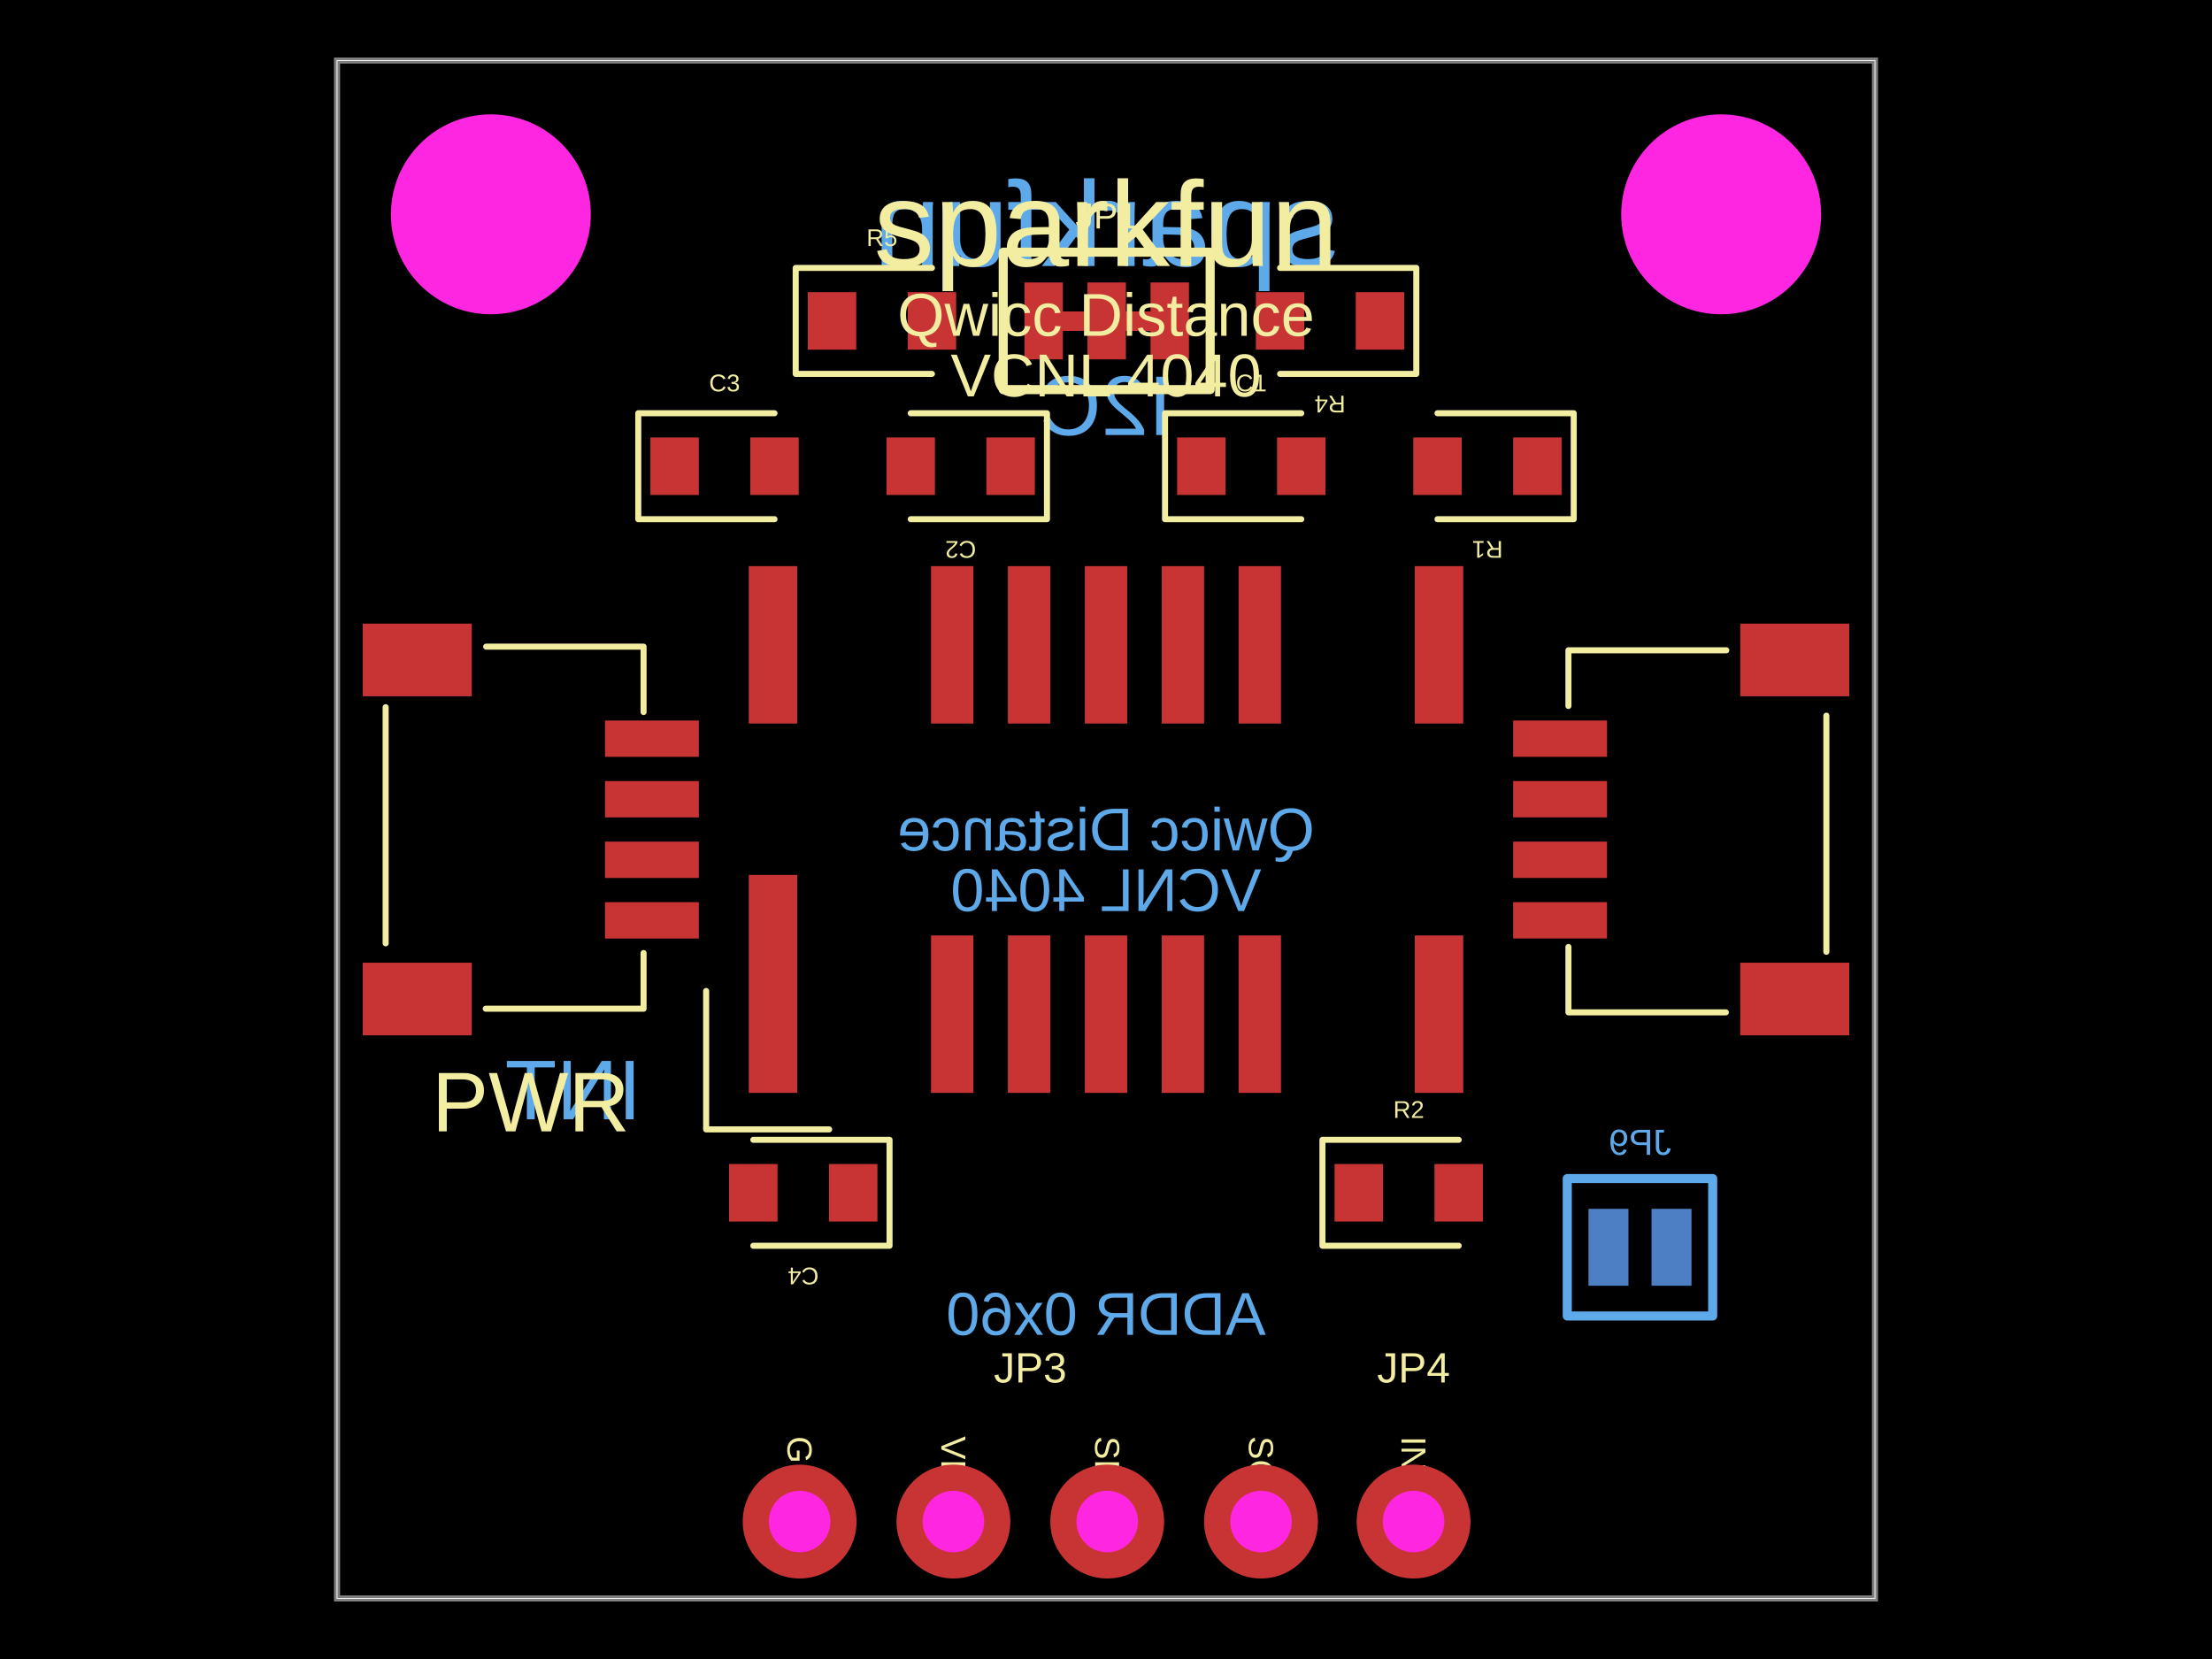
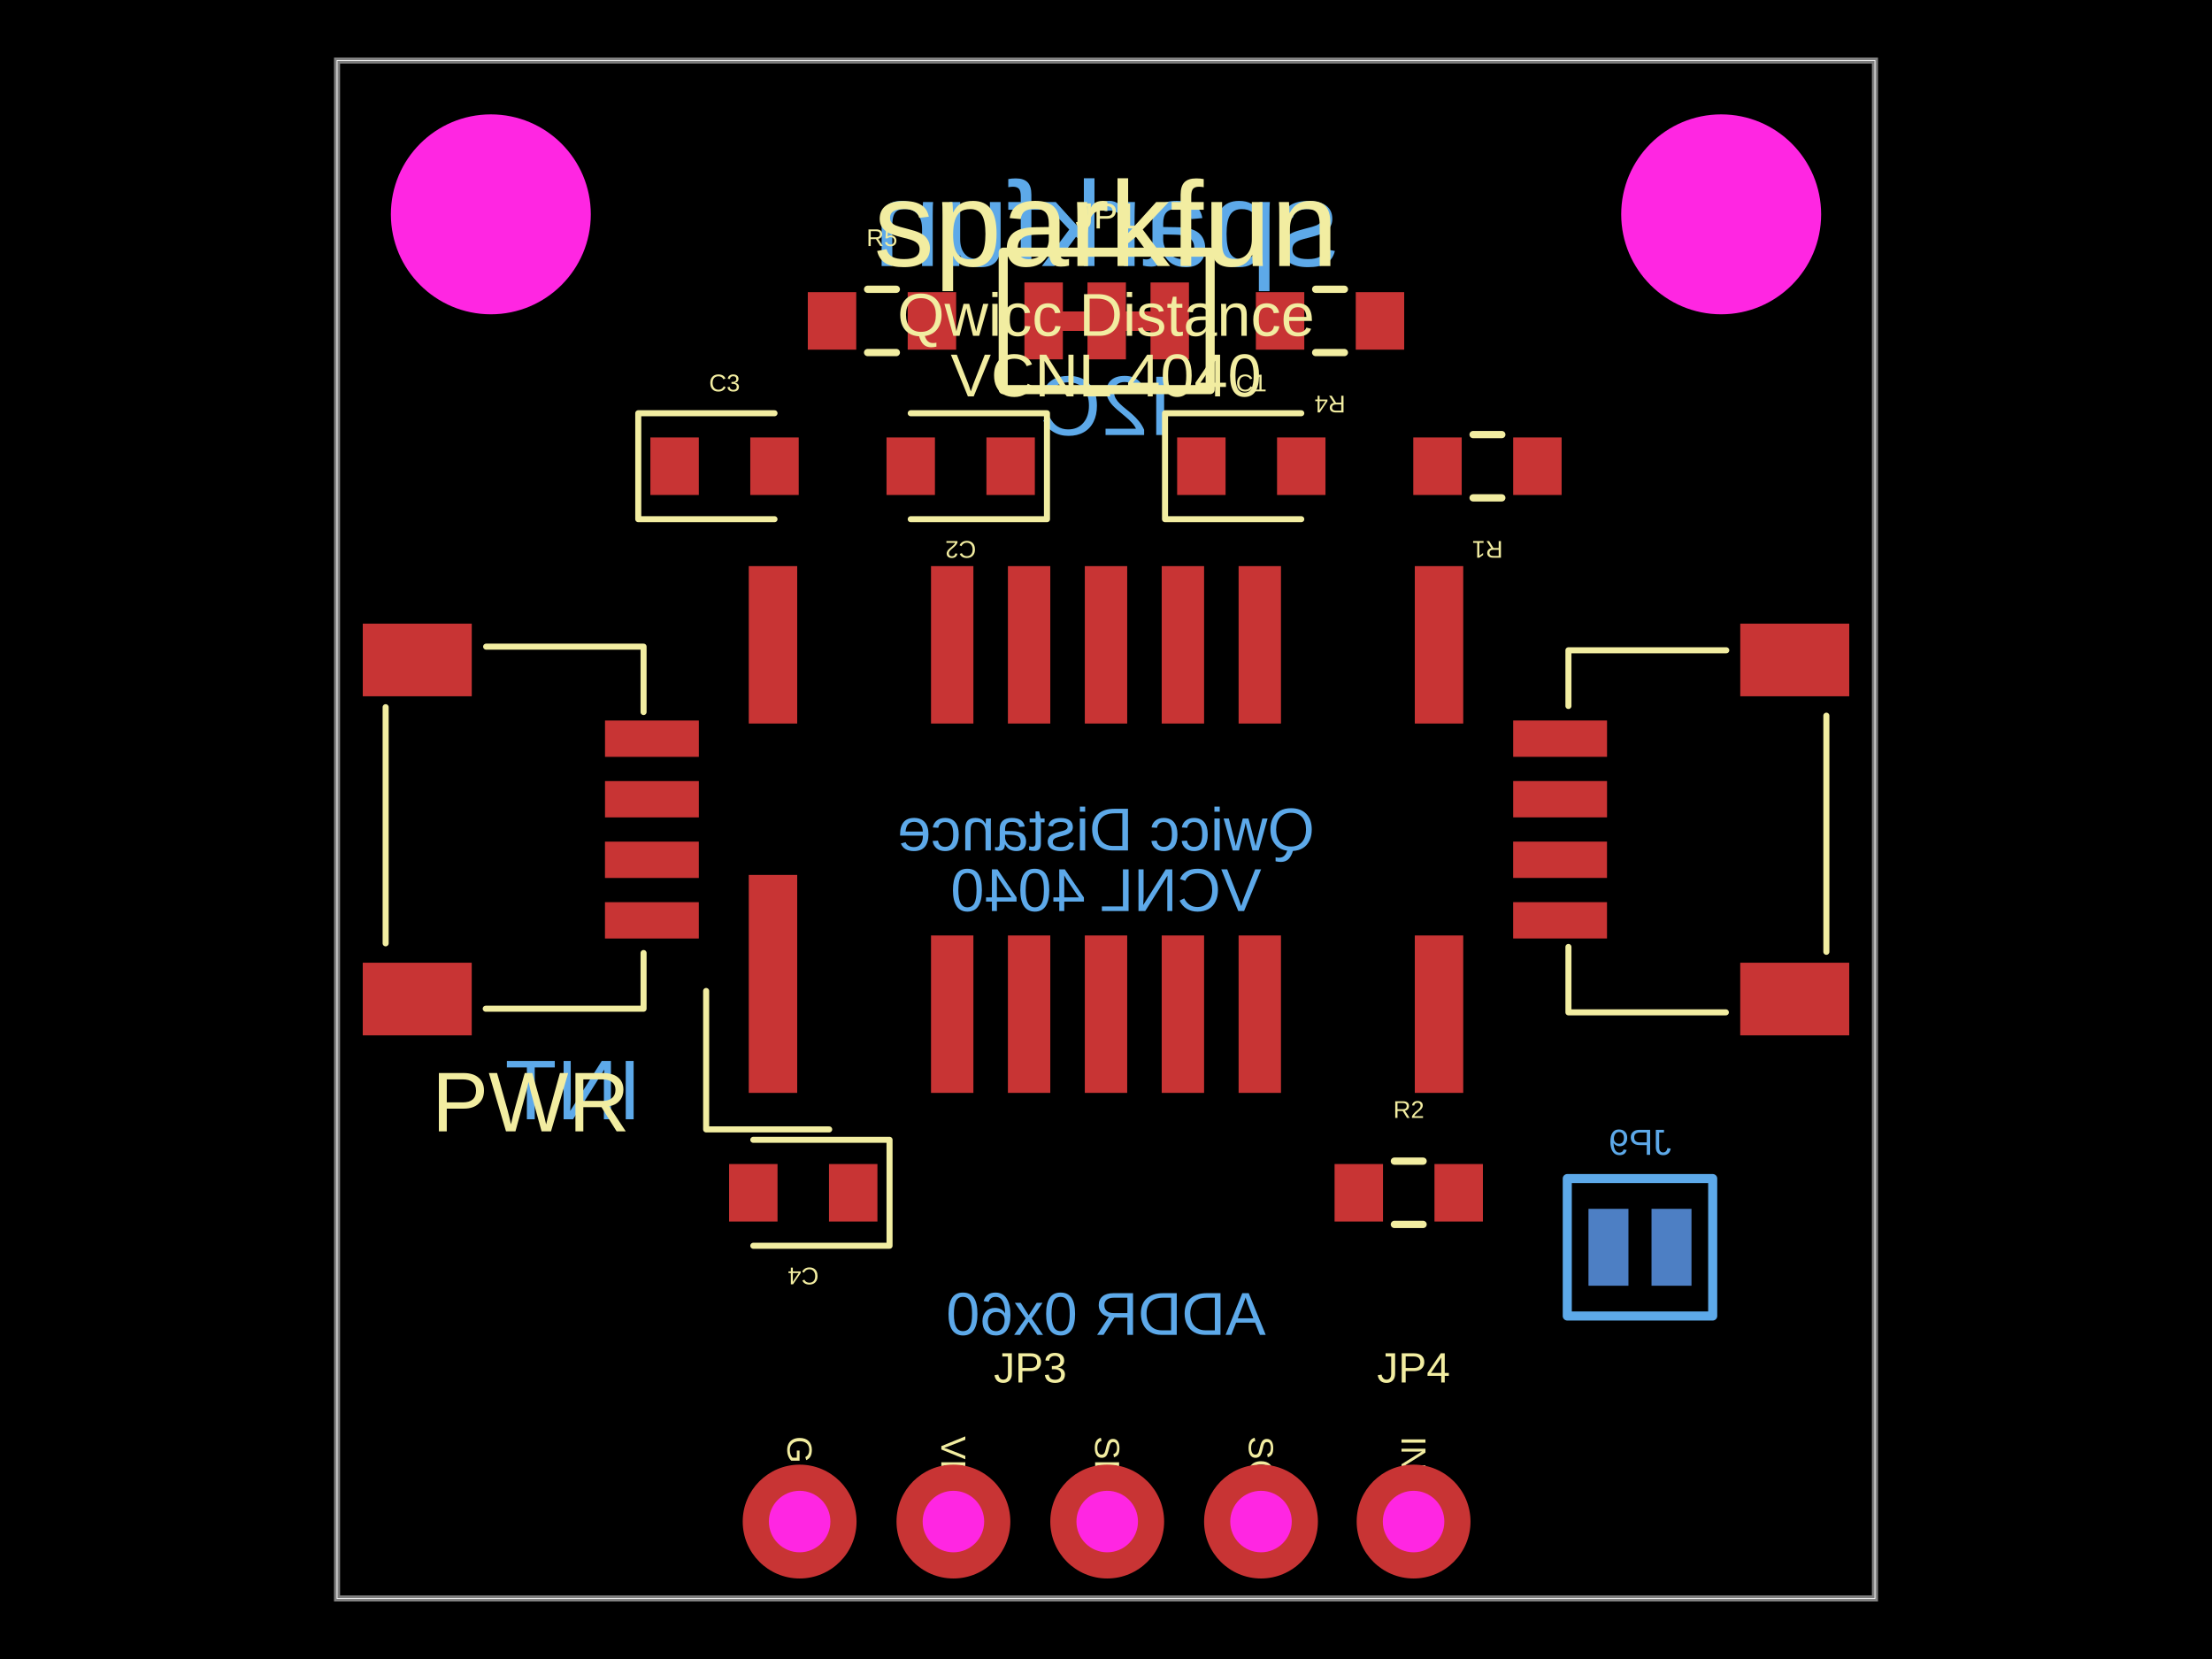
- <svg xmlns="http://www.w3.org/2000/svg" width="800" height="600" data-software-used-string="@tscircuit/core@0.0.862">
+ <svg xmlns="http://www.w3.org/2000/svg" width="800" height="600">
  <style />
  <rect class="boundary" x="0" y="0" fill="#000" width="800" height="600" data-type="pcb_background" data-pcb-layer="global" />
  <rect class="pcb-boundary" fill="none" stroke="#fff" stroke-width="0.3" x="121.898" y="21.898" width="556.204" height="556.204" data-type="pcb_boundary" data-pcb-layer="global" />
+   <path class="pcb-board" d="M 121.898 578.102 L 678.102 578.102 L 678.102 21.898 L 121.898 21.898 Z" fill="none" stroke="rgba(255, 255, 255, 0.5)" stroke-width="2.19" data-type="pcb_board" data-pcb-layer="board" />
  <rect class="pcb-pad" fill="rgb(77, 127, 196)" x="597.295" y="437.19" width="14.461" height="27.81" data-type="pcb_smtpad" data-pcb-layer="bottom" />
  <rect class="pcb-pad" fill="rgb(77, 127, 196)" x="574.491" y="437.19" width="14.461" height="27.81" data-type="pcb_smtpad" data-pcb-layer="bottom" />
-   <path class="pcb-silkscreen pcb-silkscreen-bottom" d="M 619.42 475.949 L 566.826 475.949 L 566.826 426.241 L 619.42 426.241 L 619.42 475.949 Z" fill="none" stroke="#5da9e9" stroke-width="3.285" stroke-linecap="round" stroke-linejoin="round" data-pcb-component-id="pcb_component_10" data-pcb-silkscreen-path-id="pcb_silkscreen_path_10" data-type="pcb_silkscreen_path" data-pcb-layer="bottom" />
-   <text x="0" y="0" dx="0" dy="0" fill="#5da9e9" font-family="Arial, sans-serif" font-size="13.139" text-anchor="middle" dominant-baseline="central" transform="matrix(-1,0,0,1,593.1234,413.1022)" class="pcb-silkscreen-text pcb-silkscreen-bottom" data-pcb-silkscreen-text-id="pcb_component_10" stroke="none" data-type="pcb_silkscreen_text" data-pcb-layer="bottom">JP9</text>
-   <text x="0" y="0" dx="0" dy="0" fill="#5da9e9" font-family="Arial, sans-serif" font-size="43.796" text-anchor="middle" dominant-baseline="central" transform="matrix(-1,0,0,1,400,81.0219)" class="pcb-silkscreen-text pcb-silkscreen-bottom" data-pcb-silkscreen-text-id="null" stroke="none" data-type="pcb_silkscreen_text" data-pcb-layer="bottom">sparkfun</text>
-   <text x="0" y="0" dx="0" dy="0" fill="#5da9e9" font-family="Arial, sans-serif" font-size="30.657" text-anchor="middle" dominant-baseline="central" transform="matrix(-1,0,0,1,400,146.7153)" class="pcb-silkscreen-text pcb-silkscreen-bottom" data-pcb-silkscreen-text-id="null" stroke="none" data-type="pcb_silkscreen_text" data-pcb-layer="bottom">I2C</text>
-   <text x="0" y="0" dx="0" dy="0" fill="#5da9e9" font-family="Arial, sans-serif" font-size="30.657" text-anchor="middle" dominant-baseline="central" transform="matrix(-1,0,0,1,207.2993,394.1606)" class="pcb-silkscreen-text pcb-silkscreen-bottom" data-pcb-silkscreen-text-id="null" stroke="none" data-type="pcb_silkscreen_text" data-pcb-layer="bottom">INT</text>
-   <text x="0" y="0" dx="0" dy="0" fill="#5da9e9" font-family="Arial, sans-serif" font-size="21.898" text-anchor="middle" dominant-baseline="central" transform="matrix(-1,0,0,1,400,300)" class="pcb-silkscreen-text pcb-silkscreen-bottom" data-pcb-silkscreen-text-id="null" stroke="none" data-type="pcb_silkscreen_text" data-pcb-layer="bottom">Qwicc Distance</text>
-   <text x="0" y="0" dx="0" dy="0" fill="#5da9e9" font-family="Arial, sans-serif" font-size="21.898" text-anchor="middle" dominant-baseline="central" transform="matrix(-1,0,0,1,400,321.8978)" class="pcb-silkscreen-text pcb-silkscreen-bottom" data-pcb-silkscreen-text-id="null" stroke="none" data-type="pcb_silkscreen_text" data-pcb-layer="bottom">VCNL 4040</text>
-   <text x="0" y="0" dx="0" dy="0" fill="#5da9e9" font-family="Arial, sans-serif" font-size="21.898" text-anchor="middle" dominant-baseline="central" transform="matrix(-1,0,0,1,400,475.1825)" class="pcb-silkscreen-text pcb-silkscreen-bottom" data-pcb-silkscreen-text-id="null" stroke="none" data-type="pcb_silkscreen_text" data-pcb-layer="bottom">ADDR 0x60</text>
-   <path class="pcb-board" d="M 121.898 578.102 L 678.102 578.102 L 678.102 21.898 L 121.898 21.898 Z" fill="none" stroke="rgba(255, 255, 255, 0.5)" stroke-width="2.19" data-type="pcb_board" data-pcb-layer="board" />
+   <path class="pcb-silkscreen pcb-silkscreen-bottom" d="M 619.42 475.949 L 566.826 475.949 L 566.826 426.241 L 619.42 426.241 L 619.42 475.949 Z" fill="none" stroke="#5da9e9" stroke-width="3.285" stroke-linecap="round" stroke-linejoin="round" data-pcb-component-id="pcb_component_10" data-pcb-silkscreen-path-id="pcb_silkscreen_path_14" data-type="pcb_silkscreen_path" data-pcb-layer="bottom" />
+   <text x="0" y="0" dx="0" dy="0" fill="#5da9e9" font-family="Arial, sans-serif" font-size="13.139" text-anchor="middle" dominant-baseline="central" transform="matrix(-1,0,0,1,593.1234,413.1022)" class="pcb-silkscreen-text pcb-silkscreen-bottom" data-pcb-silkscreen-text-id="pcb_silkscreen_text_9" stroke="none" data-type="pcb_silkscreen_text" data-pcb-layer="bottom">JP9</text>
+   <text x="0" y="0" dx="0" dy="0" fill="#5da9e9" font-family="Arial, sans-serif" font-size="43.796" text-anchor="middle" dominant-baseline="central" transform="matrix(-1,0,0,1,400,81.0219)" class="pcb-silkscreen-text pcb-silkscreen-bottom" data-pcb-silkscreen-text-id="pcb_silkscreen_text_18" stroke="none" data-type="pcb_silkscreen_text" data-pcb-layer="bottom">sparkfun</text>
+   <text x="0" y="0" dx="0" dy="0" fill="#5da9e9" font-family="Arial, sans-serif" font-size="30.657" text-anchor="middle" dominant-baseline="central" transform="matrix(-1,0,0,1,400,146.7153)" class="pcb-silkscreen-text pcb-silkscreen-bottom" data-pcb-silkscreen-text-id="pcb_silkscreen_text_22" stroke="none" data-type="pcb_silkscreen_text" data-pcb-layer="bottom">I2C</text>
+   <text x="0" y="0" dx="0" dy="0" fill="#5da9e9" font-family="Arial, sans-serif" font-size="30.657" text-anchor="middle" dominant-baseline="central" transform="matrix(-1,0,0,1,207.2993,394.1606)" class="pcb-silkscreen-text pcb-silkscreen-bottom" data-pcb-silkscreen-text-id="pcb_silkscreen_text_23" stroke="none" data-type="pcb_silkscreen_text" data-pcb-layer="bottom">INT</text>
+   <text x="0" y="0" dx="0" dy="0" fill="#5da9e9" font-family="Arial, sans-serif" font-size="21.898" text-anchor="middle" dominant-baseline="central" transform="matrix(-1,0,0,1,400,300)" class="pcb-silkscreen-text pcb-silkscreen-bottom" data-pcb-silkscreen-text-id="pcb_silkscreen_text_24" stroke="none" data-type="pcb_silkscreen_text" data-pcb-layer="bottom">Qwicc Distance</text>
+   <text x="0" y="0" dx="0" dy="0" fill="#5da9e9" font-family="Arial, sans-serif" font-size="21.898" text-anchor="middle" dominant-baseline="central" transform="matrix(-1,0,0,1,400,321.8978)" class="pcb-silkscreen-text pcb-silkscreen-bottom" data-pcb-silkscreen-text-id="pcb_silkscreen_text_25" stroke="none" data-type="pcb_silkscreen_text" data-pcb-layer="bottom">VCNL 4040</text>
+   <text x="0" y="0" dx="0" dy="0" fill="#5da9e9" font-family="Arial, sans-serif" font-size="21.898" text-anchor="middle" dominant-baseline="central" transform="matrix(-1,0,0,1,400,475.1825)" class="pcb-silkscreen-text pcb-silkscreen-bottom" data-pcb-silkscreen-text-id="pcb_silkscreen_text_26" stroke="none" data-type="pcb_silkscreen_text" data-pcb-layer="bottom">ADDR 0x60</text>
  <rect class="pcb-pad" fill="rgb(200, 52, 52)" x="270.8" y="316.426" width="17.518" height="78.832" data-type="pcb_smtpad" data-pcb-layer="top" />
  <rect class="pcb-pad" fill="rgb(200, 52, 52)" x="336.715" y="338.321" width="15.328" height="56.934" data-type="pcb_smtpad" data-pcb-layer="top" />
  <rect class="pcb-pad" fill="rgb(200, 52, 52)" x="364.526" y="338.321" width="15.328" height="56.934" data-type="pcb_smtpad" data-pcb-layer="top" />
  <rect class="pcb-pad" fill="rgb(200, 52, 52)" x="392.336" y="338.321" width="15.328" height="56.934" data-type="pcb_smtpad" data-pcb-layer="top" />
  <rect class="pcb-pad" fill="rgb(200, 52, 52)" x="420.146" y="338.321" width="15.328" height="56.934" data-type="pcb_smtpad" data-pcb-layer="top" />
  <rect class="pcb-pad" fill="rgb(200, 52, 52)" x="447.956" y="338.321" width="15.328" height="56.934" data-type="pcb_smtpad" data-pcb-layer="top" />
  <rect class="pcb-pad" fill="rgb(200, 52, 52)" x="511.681" y="338.321" width="17.518" height="56.934" data-type="pcb_smtpad" data-pcb-layer="top" />
  <rect class="pcb-pad" fill="rgb(200, 52, 52)" x="511.681" y="204.742" width="17.518" height="56.934" data-type="pcb_smtpad" data-pcb-layer="top" />
  <rect class="pcb-pad" fill="rgb(200, 52, 52)" x="447.956" y="204.742" width="15.328" height="56.934" data-type="pcb_smtpad" data-pcb-layer="top" />
  <rect class="pcb-pad" fill="rgb(200, 52, 52)" x="420.146" y="204.742" width="15.328" height="56.934" data-type="pcb_smtpad" data-pcb-layer="top" />
  <rect class="pcb-pad" fill="rgb(200, 52, 52)" x="392.336" y="204.742" width="15.328" height="56.934" data-type="pcb_smtpad" data-pcb-layer="top" />
  <rect class="pcb-pad" fill="rgb(200, 52, 52)" x="364.526" y="204.742" width="15.328" height="56.934" data-type="pcb_smtpad" data-pcb-layer="top" />
  <rect class="pcb-pad" fill="rgb(200, 52, 52)" x="336.715" y="204.742" width="15.328" height="56.934" data-type="pcb_smtpad" data-pcb-layer="top" />
  <rect class="pcb-pad" fill="rgb(200, 52, 52)" x="270.8" y="204.742" width="17.518" height="56.934" data-type="pcb_smtpad" data-pcb-layer="top" />
  <rect class="pcb-pad" fill="rgb(200, 52, 52)" x="425.73" y="158.212" width="17.518" height="20.803" data-type="pcb_smtpad" data-pcb-layer="top" />
  <rect class="pcb-pad" fill="rgb(200, 52, 52)" x="461.861" y="158.212" width="17.518" height="20.803" data-type="pcb_smtpad" data-pcb-layer="top" />
  <rect class="pcb-pad" fill="rgb(200, 52, 52)" x="356.752" y="158.212" width="17.518" height="20.803" data-type="pcb_smtpad" data-pcb-layer="top" />
  <rect class="pcb-pad" fill="rgb(200, 52, 52)" x="320.62" y="158.212" width="17.518" height="20.803" data-type="pcb_smtpad" data-pcb-layer="top" />
  <rect class="pcb-pad" fill="rgb(200, 52, 52)" x="235.219" y="158.212" width="17.518" height="20.803" data-type="pcb_smtpad" data-pcb-layer="top" />
  <rect class="pcb-pad" fill="rgb(200, 52, 52)" x="271.35" y="158.212" width="17.518" height="20.803" data-type="pcb_smtpad" data-pcb-layer="top" />
  <rect class="pcb-pad" fill="rgb(200, 52, 52)" x="299.818" y="420.985" width="17.518" height="20.803" data-type="pcb_smtpad" data-pcb-layer="top" />
  <rect class="pcb-pad" fill="rgb(200, 52, 52)" x="263.686" y="420.985" width="17.518" height="20.803" data-type="pcb_smtpad" data-pcb-layer="top" />
  <rect class="pcb-pad" fill="rgb(200, 52, 52)" x="547.263" y="158.212" width="17.518" height="20.803" data-type="pcb_smtpad" data-pcb-layer="top" />
  <rect class="pcb-pad" fill="rgb(200, 52, 52)" x="511.131" y="158.212" width="17.518" height="20.803" data-type="pcb_smtpad" data-pcb-layer="top" />
  <rect class="pcb-pad" fill="rgb(200, 52, 52)" x="482.664" y="420.985" width="17.518" height="20.803" data-type="pcb_smtpad" data-pcb-layer="top" />
  <rect class="pcb-pad" fill="rgb(200, 52, 52)" x="518.796" y="420.985" width="17.518" height="20.803" data-type="pcb_smtpad" data-pcb-layer="top" />
  <rect class="pcb-pad" fill="rgb(200, 52, 52)" x="490.328" y="105.657" width="17.518" height="20.803" data-type="pcb_smtpad" data-pcb-layer="top" />
  <rect class="pcb-pad" fill="rgb(200, 52, 52)" x="454.197" y="105.657" width="17.518" height="20.803" data-type="pcb_smtpad" data-pcb-layer="top" />
  <rect class="pcb-pad" fill="rgb(200, 52, 52)" x="292.153" y="105.657" width="17.518" height="20.803" data-type="pcb_smtpad" data-pcb-layer="top" />
  <rect class="pcb-pad" fill="rgb(200, 52, 52)" x="328.285" y="105.657" width="17.518" height="20.803" data-type="pcb_smtpad" data-pcb-layer="top" />
  <rect class="pcb-pad" fill="rgb(200, 52, 52)" x="370.493" y="102.153" width="13.905" height="27.81" data-type="pcb_smtpad" data-pcb-layer="top" />
  <rect class="pcb-pad" fill="rgb(200, 52, 52)" x="393.297" y="102.153" width="13.905" height="27.81" data-type="pcb_smtpad" data-pcb-layer="top" />
  <rect class="pcb-pad" fill="rgb(200, 52, 52)" x="416.101" y="102.153" width="13.905" height="27.81" data-type="pcb_smtpad" data-pcb-layer="top" />
  <path class="pcb-trace" stroke="rgb(200, 52, 52)" fill="none" d="M 384.398 116.058 L 393.297 116.058" stroke-width="6.953" stroke-linecap="round" stroke-linejoin="round" shape-rendering="crispEdges" data-type="pcb_trace" data-pcb-layer="top" />
  <path class="pcb-trace" stroke="rgb(200, 52, 52)" fill="none" d="M 407.202 116.058 L 416.101 116.058" stroke-width="6.953" stroke-linecap="round" stroke-linejoin="round" shape-rendering="crispEdges" data-type="pcb_trace" data-pcb-layer="top" />
  <rect class="pcb-pad" fill="rgb(200, 52, 52)" x="547.251" y="304.377" width="33.942" height="13.139" data-type="pcb_smtpad" data-pcb-layer="top" />
  <rect class="pcb-pad" fill="rgb(200, 52, 52)" x="547.251" y="326.275" width="33.942" height="13.139" data-type="pcb_smtpad" data-pcb-layer="top" />
  <rect class="pcb-pad" fill="rgb(200, 52, 52)" x="547.262" y="260.576" width="33.942" height="13.139" data-type="pcb_smtpad" data-pcb-layer="top" />
  <rect class="pcb-pad" fill="rgb(200, 52, 52)" x="547.262" y="282.473" width="33.942" height="13.139" data-type="pcb_smtpad" data-pcb-layer="top" />
  <rect class="pcb-pad" fill="rgb(200, 52, 52)" x="629.38" y="348.177" width="39.416" height="26.277" data-type="pcb_smtpad" data-pcb-layer="top" />
  <rect class="pcb-pad" fill="rgb(200, 52, 52)" x="629.391" y="225.545" width="39.416" height="26.277" data-type="pcb_smtpad" data-pcb-layer="top" />
  <rect class="pcb-pad" fill="rgb(200, 52, 52)" x="218.807" y="282.485" width="33.942" height="13.139" data-type="pcb_smtpad" data-pcb-layer="top" />
  <rect class="pcb-pad" fill="rgb(200, 52, 52)" x="218.807" y="260.587" width="33.942" height="13.139" data-type="pcb_smtpad" data-pcb-layer="top" />
  <rect class="pcb-pad" fill="rgb(200, 52, 52)" x="218.796" y="326.286" width="33.942" height="13.139" data-type="pcb_smtpad" data-pcb-layer="top" />
  <rect class="pcb-pad" fill="rgb(200, 52, 52)" x="218.796" y="304.388" width="33.942" height="13.139" data-type="pcb_smtpad" data-pcb-layer="top" />
  <rect class="pcb-pad" fill="rgb(200, 52, 52)" x="131.204" y="225.545" width="39.416" height="26.277" data-type="pcb_smtpad" data-pcb-layer="top" />
  <rect class="pcb-pad" fill="rgb(200, 52, 52)" x="131.193" y="348.177" width="39.416" height="26.277" data-type="pcb_smtpad" data-pcb-layer="top" />
  <path class="pcb-silkscreen pcb-silkscreen-top" d="M 255.387 358.401 L 255.387 408.46 L 299.883 408.46" fill="none" stroke="#f2eda1" stroke-width="2.19" stroke-linecap="round" stroke-linejoin="round" data-pcb-component-id="pcb_component_0" data-pcb-silkscreen-path-id="pcb_silkscreen_path_0" data-type="pcb_silkscreen_path" data-pcb-layer="top" />
  <path class="pcb-silkscreen pcb-silkscreen-top" d="M 470.62 149.453 L 421.35 149.453 L 421.35 187.774 L 470.62 187.774" fill="none" stroke="#f2eda1" stroke-width="2.19" stroke-linecap="round" stroke-linejoin="round" data-pcb-component-id="pcb_component_1" data-pcb-silkscreen-path-id="pcb_silkscreen_path_1" data-type="pcb_silkscreen_path" data-pcb-layer="top" />
-   <text x="0" y="0" dx="0" dy="0" fill="#f2eda1" font-family="Arial, sans-serif" font-size="8.759" text-anchor="middle" dominant-baseline="central" transform="matrix(1,0,0,1,452.5547,138.5036)" class="pcb-silkscreen-text pcb-silkscreen-top" data-pcb-silkscreen-text-id="pcb_component_1" stroke="none" data-type="pcb_silkscreen_text" data-pcb-layer="top">C1</text>
+   <text x="0" y="0" dx="0" dy="0" fill="#f2eda1" font-family="Arial, sans-serif" font-size="8.759" text-anchor="middle" dominant-baseline="central" transform="matrix(1,0,0,1,452.5547,138.5036)" class="pcb-silkscreen-text pcb-silkscreen-top" data-pcb-silkscreen-text-id="pcb_silkscreen_text_0" stroke="none" data-type="pcb_silkscreen_text" data-pcb-layer="top">C1</text>
  <path class="pcb-silkscreen pcb-silkscreen-top" d="M 329.38 187.774 L 378.65 187.774 L 378.65 149.453 L 329.38 149.453" fill="none" stroke="#f2eda1" stroke-width="2.19" stroke-linecap="round" stroke-linejoin="round" data-pcb-component-id="pcb_component_2" data-pcb-silkscreen-path-id="pcb_silkscreen_path_2" data-type="pcb_silkscreen_path" data-pcb-layer="top" />
-   <text x="0" y="0" dx="0" dy="0" fill="#f2eda1" font-family="Arial, sans-serif" font-size="8.759" text-anchor="middle" dominant-baseline="central" transform="matrix(-1,-1.2246467991473532e-16,1.2246467991473532e-16,-1,347.4453,198.7226)" class="pcb-silkscreen-text pcb-silkscreen-top" data-pcb-silkscreen-text-id="pcb_component_2" stroke="none" data-type="pcb_silkscreen_text" data-pcb-layer="top">C2</text>
+   <text x="0" y="0" dx="0" dy="0" fill="#f2eda1" font-family="Arial, sans-serif" font-size="8.759" text-anchor="middle" dominant-baseline="central" transform="matrix(-1,-1.2246467991473532e-16,1.2246467991473532e-16,-1,347.4453,198.7226)" class="pcb-silkscreen-text pcb-silkscreen-top" data-pcb-silkscreen-text-id="pcb_silkscreen_text_1" stroke="none" data-type="pcb_silkscreen_text" data-pcb-layer="top">C2</text>
  <path class="pcb-silkscreen pcb-silkscreen-top" d="M 280.109 149.453 L 230.839 149.453 L 230.839 187.774 L 280.109 187.774" fill="none" stroke="#f2eda1" stroke-width="2.19" stroke-linecap="round" stroke-linejoin="round" data-pcb-component-id="pcb_component_3" data-pcb-silkscreen-path-id="pcb_silkscreen_path_3" data-type="pcb_silkscreen_path" data-pcb-layer="top" />
-   <text x="0" y="0" dx="0" dy="0" fill="#f2eda1" font-family="Arial, sans-serif" font-size="8.759" text-anchor="middle" dominant-baseline="central" transform="matrix(1,0,0,1,262.0438,138.5036)" class="pcb-silkscreen-text pcb-silkscreen-top" data-pcb-silkscreen-text-id="pcb_component_3" stroke="none" data-type="pcb_silkscreen_text" data-pcb-layer="top">C3</text>
+   <text x="0" y="0" dx="0" dy="0" fill="#f2eda1" font-family="Arial, sans-serif" font-size="8.759" text-anchor="middle" dominant-baseline="central" transform="matrix(1,0,0,1,262.0438,138.5036)" class="pcb-silkscreen-text pcb-silkscreen-top" data-pcb-silkscreen-text-id="pcb_silkscreen_text_2" stroke="none" data-type="pcb_silkscreen_text" data-pcb-layer="top">C3</text>
  <path class="pcb-silkscreen pcb-silkscreen-top" d="M 272.445 450.547 L 321.715 450.547 L 321.715 412.226 L 272.445 412.226" fill="none" stroke="#f2eda1" stroke-width="2.19" stroke-linecap="round" stroke-linejoin="round" data-pcb-component-id="pcb_component_4" data-pcb-silkscreen-path-id="pcb_silkscreen_path_4" data-type="pcb_silkscreen_path" data-pcb-layer="top" />
-   <text x="0" y="0" dx="0" dy="0" fill="#f2eda1" font-family="Arial, sans-serif" font-size="8.759" text-anchor="middle" dominant-baseline="central" transform="matrix(-1,-1.2246467991473532e-16,1.2246467991473532e-16,-1,290.5109,461.4964)" class="pcb-silkscreen-text pcb-silkscreen-top" data-pcb-silkscreen-text-id="pcb_component_4" stroke="none" data-type="pcb_silkscreen_text" data-pcb-layer="top">C4</text>
-   <path class="pcb-silkscreen pcb-silkscreen-top" d="M 519.891 187.774 L 569.161 187.774 L 569.161 149.453 L 519.891 149.453" fill="none" stroke="#f2eda1" stroke-width="2.19" stroke-linecap="round" stroke-linejoin="round" data-pcb-component-id="pcb_component_5" data-pcb-silkscreen-path-id="pcb_silkscreen_path_5" data-type="pcb_silkscreen_path" data-pcb-layer="top" />
-   <text x="0" y="0" dx="0" dy="0" fill="#f2eda1" font-family="Arial, sans-serif" font-size="8.759" text-anchor="middle" dominant-baseline="central" transform="matrix(-1,-1.2246467991473532e-16,1.2246467991473532e-16,-1,537.9562,198.7226)" class="pcb-silkscreen-text pcb-silkscreen-top" data-pcb-silkscreen-text-id="pcb_component_5" stroke="none" data-type="pcb_silkscreen_text" data-pcb-layer="top">R1</text>
-   <path class="pcb-silkscreen pcb-silkscreen-top" d="M 527.555 412.226 L 478.285 412.226 L 478.285 450.547 L 527.555 450.547" fill="none" stroke="#f2eda1" stroke-width="2.19" stroke-linecap="round" stroke-linejoin="round" data-pcb-component-id="pcb_component_6" data-pcb-silkscreen-path-id="pcb_silkscreen_path_6" data-type="pcb_silkscreen_path" data-pcb-layer="top" />
-   <text x="0" y="0" dx="0" dy="0" fill="#f2eda1" font-family="Arial, sans-serif" font-size="8.759" text-anchor="middle" dominant-baseline="central" transform="matrix(1,0,0,1,509.4891,401.2774)" class="pcb-silkscreen-text pcb-silkscreen-top" data-pcb-silkscreen-text-id="pcb_component_6" stroke="none" data-type="pcb_silkscreen_text" data-pcb-layer="top">R2</text>
-   <path class="pcb-silkscreen pcb-silkscreen-top" d="M 462.956 135.219 L 512.226 135.219 L 512.226 96.898 L 462.956 96.898" fill="none" stroke="#f2eda1" stroke-width="2.19" stroke-linecap="round" stroke-linejoin="round" data-pcb-component-id="pcb_component_7" data-pcb-silkscreen-path-id="pcb_silkscreen_path_7" data-type="pcb_silkscreen_path" data-pcb-layer="top" />
-   <text x="0" y="0" dx="0" dy="0" fill="#f2eda1" font-family="Arial, sans-serif" font-size="8.759" text-anchor="middle" dominant-baseline="central" transform="matrix(-1,-1.2246467991473532e-16,1.2246467991473532e-16,-1,481.0219,146.1679)" class="pcb-silkscreen-text pcb-silkscreen-top" data-pcb-silkscreen-text-id="pcb_component_7" stroke="none" data-type="pcb_silkscreen_text" data-pcb-layer="top">R4</text>
-   <path class="pcb-silkscreen pcb-silkscreen-top" d="M 337.044 96.898 L 287.774 96.898 L 287.774 135.219 L 337.044 135.219" fill="none" stroke="#f2eda1" stroke-width="2.19" stroke-linecap="round" stroke-linejoin="round" data-pcb-component-id="pcb_component_8" data-pcb-silkscreen-path-id="pcb_silkscreen_path_8" data-type="pcb_silkscreen_path" data-pcb-layer="top" />
-   <text x="0" y="0" dx="0" dy="0" fill="#f2eda1" font-family="Arial, sans-serif" font-size="8.759" text-anchor="middle" dominant-baseline="central" transform="matrix(1,0,0,1,318.9781,85.94891)" class="pcb-silkscreen-text pcb-silkscreen-top" data-pcb-silkscreen-text-id="pcb_component_8" stroke="none" data-type="pcb_silkscreen_text" data-pcb-layer="top">R5</text>
-   <path class="pcb-silkscreen pcb-silkscreen-top" d="M 362.828 140.912 L 437.671 140.912 L 437.671 91.204 L 362.828 91.204 L 362.828 140.912 Z" fill="none" stroke="#f2eda1" stroke-width="3.285" stroke-linecap="round" stroke-linejoin="round" data-pcb-component-id="pcb_component_9" data-pcb-silkscreen-path-id="pcb_silkscreen_path_9" data-type="pcb_silkscreen_path" data-pcb-layer="top" />
-   <text x="0" y="0" dx="0" dy="0" fill="#f2eda1" font-family="Arial, sans-serif" font-size="13.139" text-anchor="middle" dominant-baseline="central" transform="matrix(1,0,0,1,400.2496,78.06569)" class="pcb-silkscreen-text pcb-silkscreen-top" data-pcb-silkscreen-text-id="pcb_component_9" stroke="none" data-type="pcb_silkscreen_text" data-pcb-layer="top">JP1</text>
-   <text x="0" y="0" dx="0" dy="0" fill="#f2eda1" font-family="Arial, sans-serif" font-size="12.613" text-anchor="start" dominant-baseline="central" transform="matrix(-1.8369701987210297e-16,1,-1,-1.8369701987210297e-16,289.1971,519.4161)" class="pcb-silkscreen-text pcb-silkscreen-top" data-pcb-silkscreen-text-id="pcb_component_11" stroke="none" data-type="pcb_silkscreen_text" data-pcb-layer="top">GND</text>
-   <text x="0" y="0" dx="0" dy="0" fill="#f2eda1" font-family="Arial, sans-serif" font-size="12.613" text-anchor="start" dominant-baseline="central" transform="matrix(-1.8369701987210297e-16,1,-1,-1.8369701987210297e-16,344.8175,519.4161)" class="pcb-silkscreen-text pcb-silkscreen-top" data-pcb-silkscreen-text-id="pcb_component_11" stroke="none" data-type="pcb_silkscreen_text" data-pcb-layer="top">VDD</text>
-   <text x="0" y="0" dx="0" dy="0" fill="#f2eda1" font-family="Arial, sans-serif" font-size="12.613" text-anchor="start" dominant-baseline="central" transform="matrix(-1.8369701987210297e-16,1,-1,-1.8369701987210297e-16,400.438,519.4161)" class="pcb-silkscreen-text pcb-silkscreen-top" data-pcb-silkscreen-text-id="pcb_component_11" stroke="none" data-type="pcb_silkscreen_text" data-pcb-layer="top">SDA</text>
-   <text x="0" y="0" dx="0" dy="0" fill="#f2eda1" font-family="Arial, sans-serif" font-size="12.613" text-anchor="start" dominant-baseline="central" transform="matrix(-1.8369701987210297e-16,1,-1,-1.8369701987210297e-16,456.0584,519.4161)" class="pcb-silkscreen-text pcb-silkscreen-top" data-pcb-silkscreen-text-id="pcb_component_11" stroke="none" data-type="pcb_silkscreen_text" data-pcb-layer="top">SCL</text>
-   <text x="0" y="0" dx="0" dy="0" fill="#f2eda1" font-family="Arial, sans-serif" font-size="15.328" text-anchor="middle" dominant-baseline="central" transform="matrix(1,0,0,1,372.6277,494.6715)" class="pcb-silkscreen-text pcb-silkscreen-top" data-pcb-silkscreen-text-id="pcb_component_11" stroke="none" data-type="pcb_silkscreen_text" data-pcb-layer="top">JP3</text>
-   <text x="0" y="0" dx="0" dy="0" fill="#f2eda1" font-family="Arial, sans-serif" font-size="12.613" text-anchor="start" dominant-baseline="central" transform="matrix(-1.8369701987210297e-16,1,-1,-1.8369701987210297e-16,511.2409,519.4161)" class="pcb-silkscreen-text pcb-silkscreen-top" data-pcb-silkscreen-text-id="pcb_component_12" stroke="none" data-type="pcb_silkscreen_text" data-pcb-layer="top">INT</text>
-   <text x="0" y="0" dx="0" dy="0" fill="#f2eda1" font-family="Arial, sans-serif" font-size="15.328" text-anchor="middle" dominant-baseline="central" transform="matrix(1,0,0,1,511.2409,494.6715)" class="pcb-silkscreen-text pcb-silkscreen-top" data-pcb-silkscreen-text-id="pcb_component_12" stroke="none" data-type="pcb_silkscreen_text" data-pcb-layer="top">JP4</text>
-   <path class="pcb-silkscreen pcb-silkscreen-top" d="M 660.528 344.233 L 660.528 258.832" fill="none" stroke="#f2eda1" stroke-width="2.19" stroke-linecap="round" stroke-linejoin="round" data-pcb-component-id="pcb_component_13" data-pcb-silkscreen-path-id="pcb_silkscreen_path_11" data-type="pcb_silkscreen_path" data-pcb-layer="top" />
-   <path class="pcb-silkscreen pcb-silkscreen-top" d="M 567.245 342.482 L 567.245 366.13 L 624.178 366.13" fill="none" stroke="#f2eda1" stroke-width="2.19" stroke-linecap="round" stroke-linejoin="round" data-pcb-component-id="pcb_component_13" data-pcb-silkscreen-path-id="pcb_silkscreen_path_12" data-type="pcb_silkscreen_path" data-pcb-layer="top" />
-   <path class="pcb-silkscreen pcb-silkscreen-top" d="M 567.245 255.328 L 567.245 235.182 L 624.328 235.182" fill="none" stroke="#f2eda1" stroke-width="2.19" stroke-linecap="round" stroke-linejoin="round" data-pcb-component-id="pcb_component_13" data-pcb-silkscreen-path-id="pcb_silkscreen_path_13" data-type="pcb_silkscreen_path" data-pcb-layer="top" />
-   <path class="pcb-silkscreen pcb-silkscreen-top" d="M 139.472 255.767 L 139.472 341.168" fill="none" stroke="#f2eda1" stroke-width="2.19" stroke-linecap="round" stroke-linejoin="round" data-pcb-component-id="pcb_component_14" data-pcb-silkscreen-path-id="pcb_silkscreen_path_14" data-type="pcb_silkscreen_path" data-pcb-layer="top" />
-   <path class="pcb-silkscreen pcb-silkscreen-top" d="M 232.755 257.518 L 232.755 233.87 L 175.822 233.87" fill="none" stroke="#f2eda1" stroke-width="2.19" stroke-linecap="round" stroke-linejoin="round" data-pcb-component-id="pcb_component_14" data-pcb-silkscreen-path-id="pcb_silkscreen_path_15" data-type="pcb_silkscreen_path" data-pcb-layer="top" />
-   <path class="pcb-silkscreen pcb-silkscreen-top" d="M 232.755 344.672 L 232.755 364.818 L 175.672 364.818" fill="none" stroke="#f2eda1" stroke-width="2.19" stroke-linecap="round" stroke-linejoin="round" data-pcb-component-id="pcb_component_14" data-pcb-silkscreen-path-id="pcb_silkscreen_path_16" data-type="pcb_silkscreen_path" data-pcb-layer="top" />
-   <text x="0" y="0" dx="0" dy="0" fill="#f2eda1" font-family="Arial, sans-serif" font-size="43.796" text-anchor="middle" dominant-baseline="central" transform="matrix(1,0,0,1,400,81.0219)" class="pcb-silkscreen-text pcb-silkscreen-top" data-pcb-silkscreen-text-id="null" stroke="none" data-type="pcb_silkscreen_text" data-pcb-layer="top">sparkfun</text>
-   <text x="0" y="0" dx="0" dy="0" fill="#f2eda1" font-family="Arial, sans-serif" font-size="21.898" text-anchor="middle" dominant-baseline="central" transform="matrix(1,0,0,1,400,113.8686)" class="pcb-silkscreen-text pcb-silkscreen-top" data-pcb-silkscreen-text-id="null" stroke="none" data-type="pcb_silkscreen_text" data-pcb-layer="top">Qwicc Distance</text>
-   <text x="0" y="0" dx="0" dy="0" fill="#f2eda1" font-family="Arial, sans-serif" font-size="21.898" text-anchor="middle" dominant-baseline="central" transform="matrix(1,0,0,1,400,135.7664)" class="pcb-silkscreen-text pcb-silkscreen-top" data-pcb-silkscreen-text-id="null" stroke="none" data-type="pcb_silkscreen_text" data-pcb-layer="top">VCNL 4040</text>
-   <text x="0" y="0" dx="0" dy="0" fill="#f2eda1" font-family="Arial, sans-serif" font-size="30.657" text-anchor="middle" dominant-baseline="central" transform="matrix(1,0,0,1,191.9708,398.5401)" class="pcb-silkscreen-text pcb-silkscreen-top" data-pcb-silkscreen-text-id="null" stroke="none" data-type="pcb_silkscreen_text" data-pcb-layer="top">PWR</text>
+   <text x="0" y="0" dx="0" dy="0" fill="#f2eda1" font-family="Arial, sans-serif" font-size="8.759" text-anchor="middle" dominant-baseline="central" transform="matrix(-1,-1.2246467991473532e-16,1.2246467991473532e-16,-1,290.5109,461.4964)" class="pcb-silkscreen-text pcb-silkscreen-top" data-pcb-silkscreen-text-id="pcb_silkscreen_text_3" stroke="none" data-type="pcb_silkscreen_text" data-pcb-layer="top">C4</text>
+   <path class="pcb-silkscreen pcb-silkscreen-top" d="M 543.152 180.055 L 532.761 180.055" fill="none" stroke="#f2eda1" stroke-width="2.628" stroke-linecap="round" stroke-linejoin="round" data-pcb-component-id="pcb_component_5" data-pcb-silkscreen-path-id="pcb_silkscreen_path_5" data-type="pcb_silkscreen_path" data-pcb-layer="top" />
+   <path class="pcb-silkscreen pcb-silkscreen-top" d="M 543.152 157.172 L 532.761 157.172" fill="none" stroke="#f2eda1" stroke-width="2.628" stroke-linecap="round" stroke-linejoin="round" data-pcb-component-id="pcb_component_5" data-pcb-silkscreen-path-id="pcb_silkscreen_path_6" data-type="pcb_silkscreen_path" data-pcb-layer="top" />
+   <text x="0" y="0" dx="0" dy="0" fill="#f2eda1" font-family="Arial, sans-serif" font-size="8.759" text-anchor="middle" dominant-baseline="central" transform="matrix(-1,-1.2246467991473532e-16,1.2246467991473532e-16,-1,537.9562,198.7226)" class="pcb-silkscreen-text pcb-silkscreen-top" data-pcb-silkscreen-text-id="pcb_silkscreen_text_4" stroke="none" data-type="pcb_silkscreen_text" data-pcb-layer="top">R1</text>
+   <path class="pcb-silkscreen pcb-silkscreen-top" d="M 504.294 419.945 L 514.684 419.945" fill="none" stroke="#f2eda1" stroke-width="2.628" stroke-linecap="round" stroke-linejoin="round" data-pcb-component-id="pcb_component_6" data-pcb-silkscreen-path-id="pcb_silkscreen_path_7" data-type="pcb_silkscreen_path" data-pcb-layer="top" />
+   <path class="pcb-silkscreen pcb-silkscreen-top" d="M 504.294 442.828 L 514.684 442.828" fill="none" stroke="#f2eda1" stroke-width="2.628" stroke-linecap="round" stroke-linejoin="round" data-pcb-component-id="pcb_component_6" data-pcb-silkscreen-path-id="pcb_silkscreen_path_8" data-type="pcb_silkscreen_path" data-pcb-layer="top" />
+   <text x="0" y="0" dx="0" dy="0" fill="#f2eda1" font-family="Arial, sans-serif" font-size="8.759" text-anchor="middle" dominant-baseline="central" transform="matrix(1,0,0,1,509.4891,401.2774)" class="pcb-silkscreen-text pcb-silkscreen-top" data-pcb-silkscreen-text-id="pcb_silkscreen_text_5" stroke="none" data-type="pcb_silkscreen_text" data-pcb-layer="top">R2</text>
+   <path class="pcb-silkscreen pcb-silkscreen-top" d="M 486.217 127.5 L 475.826 127.5" fill="none" stroke="#f2eda1" stroke-width="2.628" stroke-linecap="round" stroke-linejoin="round" data-pcb-component-id="pcb_component_7" data-pcb-silkscreen-path-id="pcb_silkscreen_path_9" data-type="pcb_silkscreen_path" data-pcb-layer="top" />
+   <path class="pcb-silkscreen pcb-silkscreen-top" d="M 486.217 104.617 L 475.826 104.617" fill="none" stroke="#f2eda1" stroke-width="2.628" stroke-linecap="round" stroke-linejoin="round" data-pcb-component-id="pcb_component_7" data-pcb-silkscreen-path-id="pcb_silkscreen_path_10" data-type="pcb_silkscreen_path" data-pcb-layer="top" />
+   <text x="0" y="0" dx="0" dy="0" fill="#f2eda1" font-family="Arial, sans-serif" font-size="8.759" text-anchor="middle" dominant-baseline="central" transform="matrix(-1,-1.2246467991473532e-16,1.2246467991473532e-16,-1,481.0219,146.1679)" class="pcb-silkscreen-text pcb-silkscreen-top" data-pcb-silkscreen-text-id="pcb_silkscreen_text_6" stroke="none" data-type="pcb_silkscreen_text" data-pcb-layer="top">R4</text>
+   <path class="pcb-silkscreen pcb-silkscreen-top" d="M 313.783 104.617 L 324.174 104.617" fill="none" stroke="#f2eda1" stroke-width="2.628" stroke-linecap="round" stroke-linejoin="round" data-pcb-component-id="pcb_component_8" data-pcb-silkscreen-path-id="pcb_silkscreen_path_11" data-type="pcb_silkscreen_path" data-pcb-layer="top" />
+   <path class="pcb-silkscreen pcb-silkscreen-top" d="M 313.783 127.5 L 324.174 127.5" fill="none" stroke="#f2eda1" stroke-width="2.628" stroke-linecap="round" stroke-linejoin="round" data-pcb-component-id="pcb_component_8" data-pcb-silkscreen-path-id="pcb_silkscreen_path_12" data-type="pcb_silkscreen_path" data-pcb-layer="top" />
+   <text x="0" y="0" dx="0" dy="0" fill="#f2eda1" font-family="Arial, sans-serif" font-size="8.759" text-anchor="middle" dominant-baseline="central" transform="matrix(1,0,0,1,318.9781,85.94891)" class="pcb-silkscreen-text pcb-silkscreen-top" data-pcb-silkscreen-text-id="pcb_silkscreen_text_7" stroke="none" data-type="pcb_silkscreen_text" data-pcb-layer="top">R5</text>
+   <path class="pcb-silkscreen pcb-silkscreen-top" d="M 362.828 140.912 L 437.671 140.912 L 437.671 91.204 L 362.828 91.204 L 362.828 140.912 Z" fill="none" stroke="#f2eda1" stroke-width="3.285" stroke-linecap="round" stroke-linejoin="round" data-pcb-component-id="pcb_component_9" data-pcb-silkscreen-path-id="pcb_silkscreen_path_13" data-type="pcb_silkscreen_path" data-pcb-layer="top" />
+   <text x="0" y="0" dx="0" dy="0" fill="#f2eda1" font-family="Arial, sans-serif" font-size="13.139" text-anchor="middle" dominant-baseline="central" transform="matrix(1,0,0,1,400.2496,78.06569)" class="pcb-silkscreen-text pcb-silkscreen-top" data-pcb-silkscreen-text-id="pcb_silkscreen_text_8" stroke="none" data-type="pcb_silkscreen_text" data-pcb-layer="top">JP1</text>
+   <text x="0" y="0" dx="0" dy="0" fill="#f2eda1" font-family="Arial, sans-serif" font-size="12.613" text-anchor="start" dominant-baseline="central" transform="matrix(-1.8369701987210297e-16,1,-1,-1.8369701987210297e-16,289.1971,519.4161)" class="pcb-silkscreen-text pcb-silkscreen-top" data-pcb-silkscreen-text-id="pcb_silkscreen_text_10" stroke="none" data-type="pcb_silkscreen_text" data-pcb-layer="top">GND</text>
+   <text x="0" y="0" dx="0" dy="0" fill="#f2eda1" font-family="Arial, sans-serif" font-size="12.613" text-anchor="start" dominant-baseline="central" transform="matrix(-1.8369701987210297e-16,1,-1,-1.8369701987210297e-16,344.8175,519.4161)" class="pcb-silkscreen-text pcb-silkscreen-top" data-pcb-silkscreen-text-id="pcb_silkscreen_text_11" stroke="none" data-type="pcb_silkscreen_text" data-pcb-layer="top">VDD</text>
+   <text x="0" y="0" dx="0" dy="0" fill="#f2eda1" font-family="Arial, sans-serif" font-size="12.613" text-anchor="start" dominant-baseline="central" transform="matrix(-1.8369701987210297e-16,1,-1,-1.8369701987210297e-16,400.438,519.4161)" class="pcb-silkscreen-text pcb-silkscreen-top" data-pcb-silkscreen-text-id="pcb_silkscreen_text_12" stroke="none" data-type="pcb_silkscreen_text" data-pcb-layer="top">SDA</text>
+   <text x="0" y="0" dx="0" dy="0" fill="#f2eda1" font-family="Arial, sans-serif" font-size="12.613" text-anchor="start" dominant-baseline="central" transform="matrix(-1.8369701987210297e-16,1,-1,-1.8369701987210297e-16,456.0584,519.4161)" class="pcb-silkscreen-text pcb-silkscreen-top" data-pcb-silkscreen-text-id="pcb_silkscreen_text_13" stroke="none" data-type="pcb_silkscreen_text" data-pcb-layer="top">SCL</text>
+   <text x="0" y="0" dx="0" dy="0" fill="#f2eda1" font-family="Arial, sans-serif" font-size="15.328" text-anchor="middle" dominant-baseline="central" transform="matrix(1,0,0,1,372.6277,494.6715)" class="pcb-silkscreen-text pcb-silkscreen-top" data-pcb-silkscreen-text-id="pcb_silkscreen_text_14" stroke="none" data-type="pcb_silkscreen_text" data-pcb-layer="top">JP3</text>
+   <text x="0" y="0" dx="0" dy="0" fill="#f2eda1" font-family="Arial, sans-serif" font-size="12.613" text-anchor="start" dominant-baseline="central" transform="matrix(-1.8369701987210297e-16,1,-1,-1.8369701987210297e-16,511.2409,519.4161)" class="pcb-silkscreen-text pcb-silkscreen-top" data-pcb-silkscreen-text-id="pcb_silkscreen_text_15" stroke="none" data-type="pcb_silkscreen_text" data-pcb-layer="top">INT</text>
+   <text x="0" y="0" dx="0" dy="0" fill="#f2eda1" font-family="Arial, sans-serif" font-size="15.328" text-anchor="middle" dominant-baseline="central" transform="matrix(1,0,0,1,511.2409,494.6715)" class="pcb-silkscreen-text pcb-silkscreen-top" data-pcb-silkscreen-text-id="pcb_silkscreen_text_16" stroke="none" data-type="pcb_silkscreen_text" data-pcb-layer="top">JP4</text>
+   <path class="pcb-silkscreen pcb-silkscreen-top" d="M 660.528 344.233 L 660.528 258.832" fill="none" stroke="#f2eda1" stroke-width="2.19" stroke-linecap="round" stroke-linejoin="round" data-pcb-component-id="pcb_component_13" data-pcb-silkscreen-path-id="pcb_silkscreen_path_15" data-type="pcb_silkscreen_path" data-pcb-layer="top" />
+   <path class="pcb-silkscreen pcb-silkscreen-top" d="M 567.245 342.482 L 567.245 366.13 L 624.178 366.13" fill="none" stroke="#f2eda1" stroke-width="2.19" stroke-linecap="round" stroke-linejoin="round" data-pcb-component-id="pcb_component_13" data-pcb-silkscreen-path-id="pcb_silkscreen_path_16" data-type="pcb_silkscreen_path" data-pcb-layer="top" />
+   <path class="pcb-silkscreen pcb-silkscreen-top" d="M 567.245 255.328 L 567.245 235.182 L 624.328 235.182" fill="none" stroke="#f2eda1" stroke-width="2.19" stroke-linecap="round" stroke-linejoin="round" data-pcb-component-id="pcb_component_13" data-pcb-silkscreen-path-id="pcb_silkscreen_path_17" data-type="pcb_silkscreen_path" data-pcb-layer="top" />
+   <path class="pcb-silkscreen pcb-silkscreen-top" d="M 139.472 255.767 L 139.472 341.168" fill="none" stroke="#f2eda1" stroke-width="2.19" stroke-linecap="round" stroke-linejoin="round" data-pcb-component-id="pcb_component_14" data-pcb-silkscreen-path-id="pcb_silkscreen_path_18" data-type="pcb_silkscreen_path" data-pcb-layer="top" />
+   <path class="pcb-silkscreen pcb-silkscreen-top" d="M 232.755 257.518 L 232.755 233.87 L 175.822 233.87" fill="none" stroke="#f2eda1" stroke-width="2.19" stroke-linecap="round" stroke-linejoin="round" data-pcb-component-id="pcb_component_14" data-pcb-silkscreen-path-id="pcb_silkscreen_path_19" data-type="pcb_silkscreen_path" data-pcb-layer="top" />
+   <path class="pcb-silkscreen pcb-silkscreen-top" d="M 232.755 344.672 L 232.755 364.818 L 175.672 364.818" fill="none" stroke="#f2eda1" stroke-width="2.19" stroke-linecap="round" stroke-linejoin="round" data-pcb-component-id="pcb_component_14" data-pcb-silkscreen-path-id="pcb_silkscreen_path_20" data-type="pcb_silkscreen_path" data-pcb-layer="top" />
+   <text x="0" y="0" dx="0" dy="0" fill="#f2eda1" font-family="Arial, sans-serif" font-size="43.796" text-anchor="middle" dominant-baseline="central" transform="matrix(1,0,0,1,400,81.0219)" class="pcb-silkscreen-text pcb-silkscreen-top" data-pcb-silkscreen-text-id="pcb_silkscreen_text_17" stroke="none" data-type="pcb_silkscreen_text" data-pcb-layer="top">sparkfun</text>
+   <text x="0" y="0" dx="0" dy="0" fill="#f2eda1" font-family="Arial, sans-serif" font-size="21.898" text-anchor="middle" dominant-baseline="central" transform="matrix(1,0,0,1,400,113.8686)" class="pcb-silkscreen-text pcb-silkscreen-top" data-pcb-silkscreen-text-id="pcb_silkscreen_text_19" stroke="none" data-type="pcb_silkscreen_text" data-pcb-layer="top">Qwicc Distance</text>
+   <text x="0" y="0" dx="0" dy="0" fill="#f2eda1" font-family="Arial, sans-serif" font-size="21.898" text-anchor="middle" dominant-baseline="central" transform="matrix(1,0,0,1,400,135.7664)" class="pcb-silkscreen-text pcb-silkscreen-top" data-pcb-silkscreen-text-id="pcb_silkscreen_text_20" stroke="none" data-type="pcb_silkscreen_text" data-pcb-layer="top">VCNL 4040</text>
+   <text x="0" y="0" dx="0" dy="0" fill="#f2eda1" font-family="Arial, sans-serif" font-size="30.657" text-anchor="middle" dominant-baseline="central" transform="matrix(1,0,0,1,191.9708,398.5401)" class="pcb-silkscreen-text pcb-silkscreen-top" data-pcb-silkscreen-text-id="pcb_silkscreen_text_21" stroke="none" data-type="pcb_silkscreen_text" data-pcb-layer="top">PWR</text>
  <g data-type="pcb_plated_hole" data-pcb-layer="through">
    <circle class="pcb-hole-outer" fill="rgb(200, 52, 52)" cx="289.197" cy="550.292" r="20.584" data-type="pcb_plated_hole" data-pcb-layer="top" />
    <circle class="pcb-hole-inner" fill="#FF26E2" cx="289.197" cy="550.292" r="11.124" data-type="pcb_plated_hole_drill" data-pcb-layer="drill" />
  </g>
  <g data-type="pcb_plated_hole" data-pcb-layer="through">
    <circle class="pcb-hole-outer" fill="rgb(200, 52, 52)" cx="344.818" cy="550.292" r="20.584" data-type="pcb_plated_hole" data-pcb-layer="top" />
    <circle class="pcb-hole-inner" fill="#FF26E2" cx="344.818" cy="550.292" r="11.124" data-type="pcb_plated_hole_drill" data-pcb-layer="drill" />
  </g>
  <g data-type="pcb_plated_hole" data-pcb-layer="through">
    <circle class="pcb-hole-outer" fill="rgb(200, 52, 52)" cx="400.438" cy="550.292" r="20.584" data-type="pcb_plated_hole" data-pcb-layer="top" />
    <circle class="pcb-hole-inner" fill="#FF26E2" cx="400.438" cy="550.292" r="11.124" data-type="pcb_plated_hole_drill" data-pcb-layer="drill" />
  </g>
  <g data-type="pcb_plated_hole" data-pcb-layer="through">
    <circle class="pcb-hole-outer" fill="rgb(200, 52, 52)" cx="456.058" cy="550.292" r="20.584" data-type="pcb_plated_hole" data-pcb-layer="top" />
    <circle class="pcb-hole-inner" fill="#FF26E2" cx="456.058" cy="550.292" r="11.124" data-type="pcb_plated_hole_drill" data-pcb-layer="drill" />
  </g>
  <g data-type="pcb_plated_hole" data-pcb-layer="through">
    <circle class="pcb-hole-outer" fill="rgb(200, 52, 52)" cx="511.241" cy="550.292" r="20.584" data-type="pcb_plated_hole" data-pcb-layer="top" />
    <circle class="pcb-hole-inner" fill="#FF26E2" cx="511.241" cy="550.292" r="11.124" data-type="pcb_plated_hole_drill" data-pcb-layer="drill" />
  </g>
  <circle class="pcb-hole" cx="177.518" cy="77.518" r="36.153" fill="#FF26E2" data-type="pcb_hole" data-pcb-layer="drill" />
  <circle class="pcb-hole" cx="622.482" cy="77.518" r="36.153" fill="#FF26E2" data-type="pcb_hole" data-pcb-layer="drill" />
</svg>
